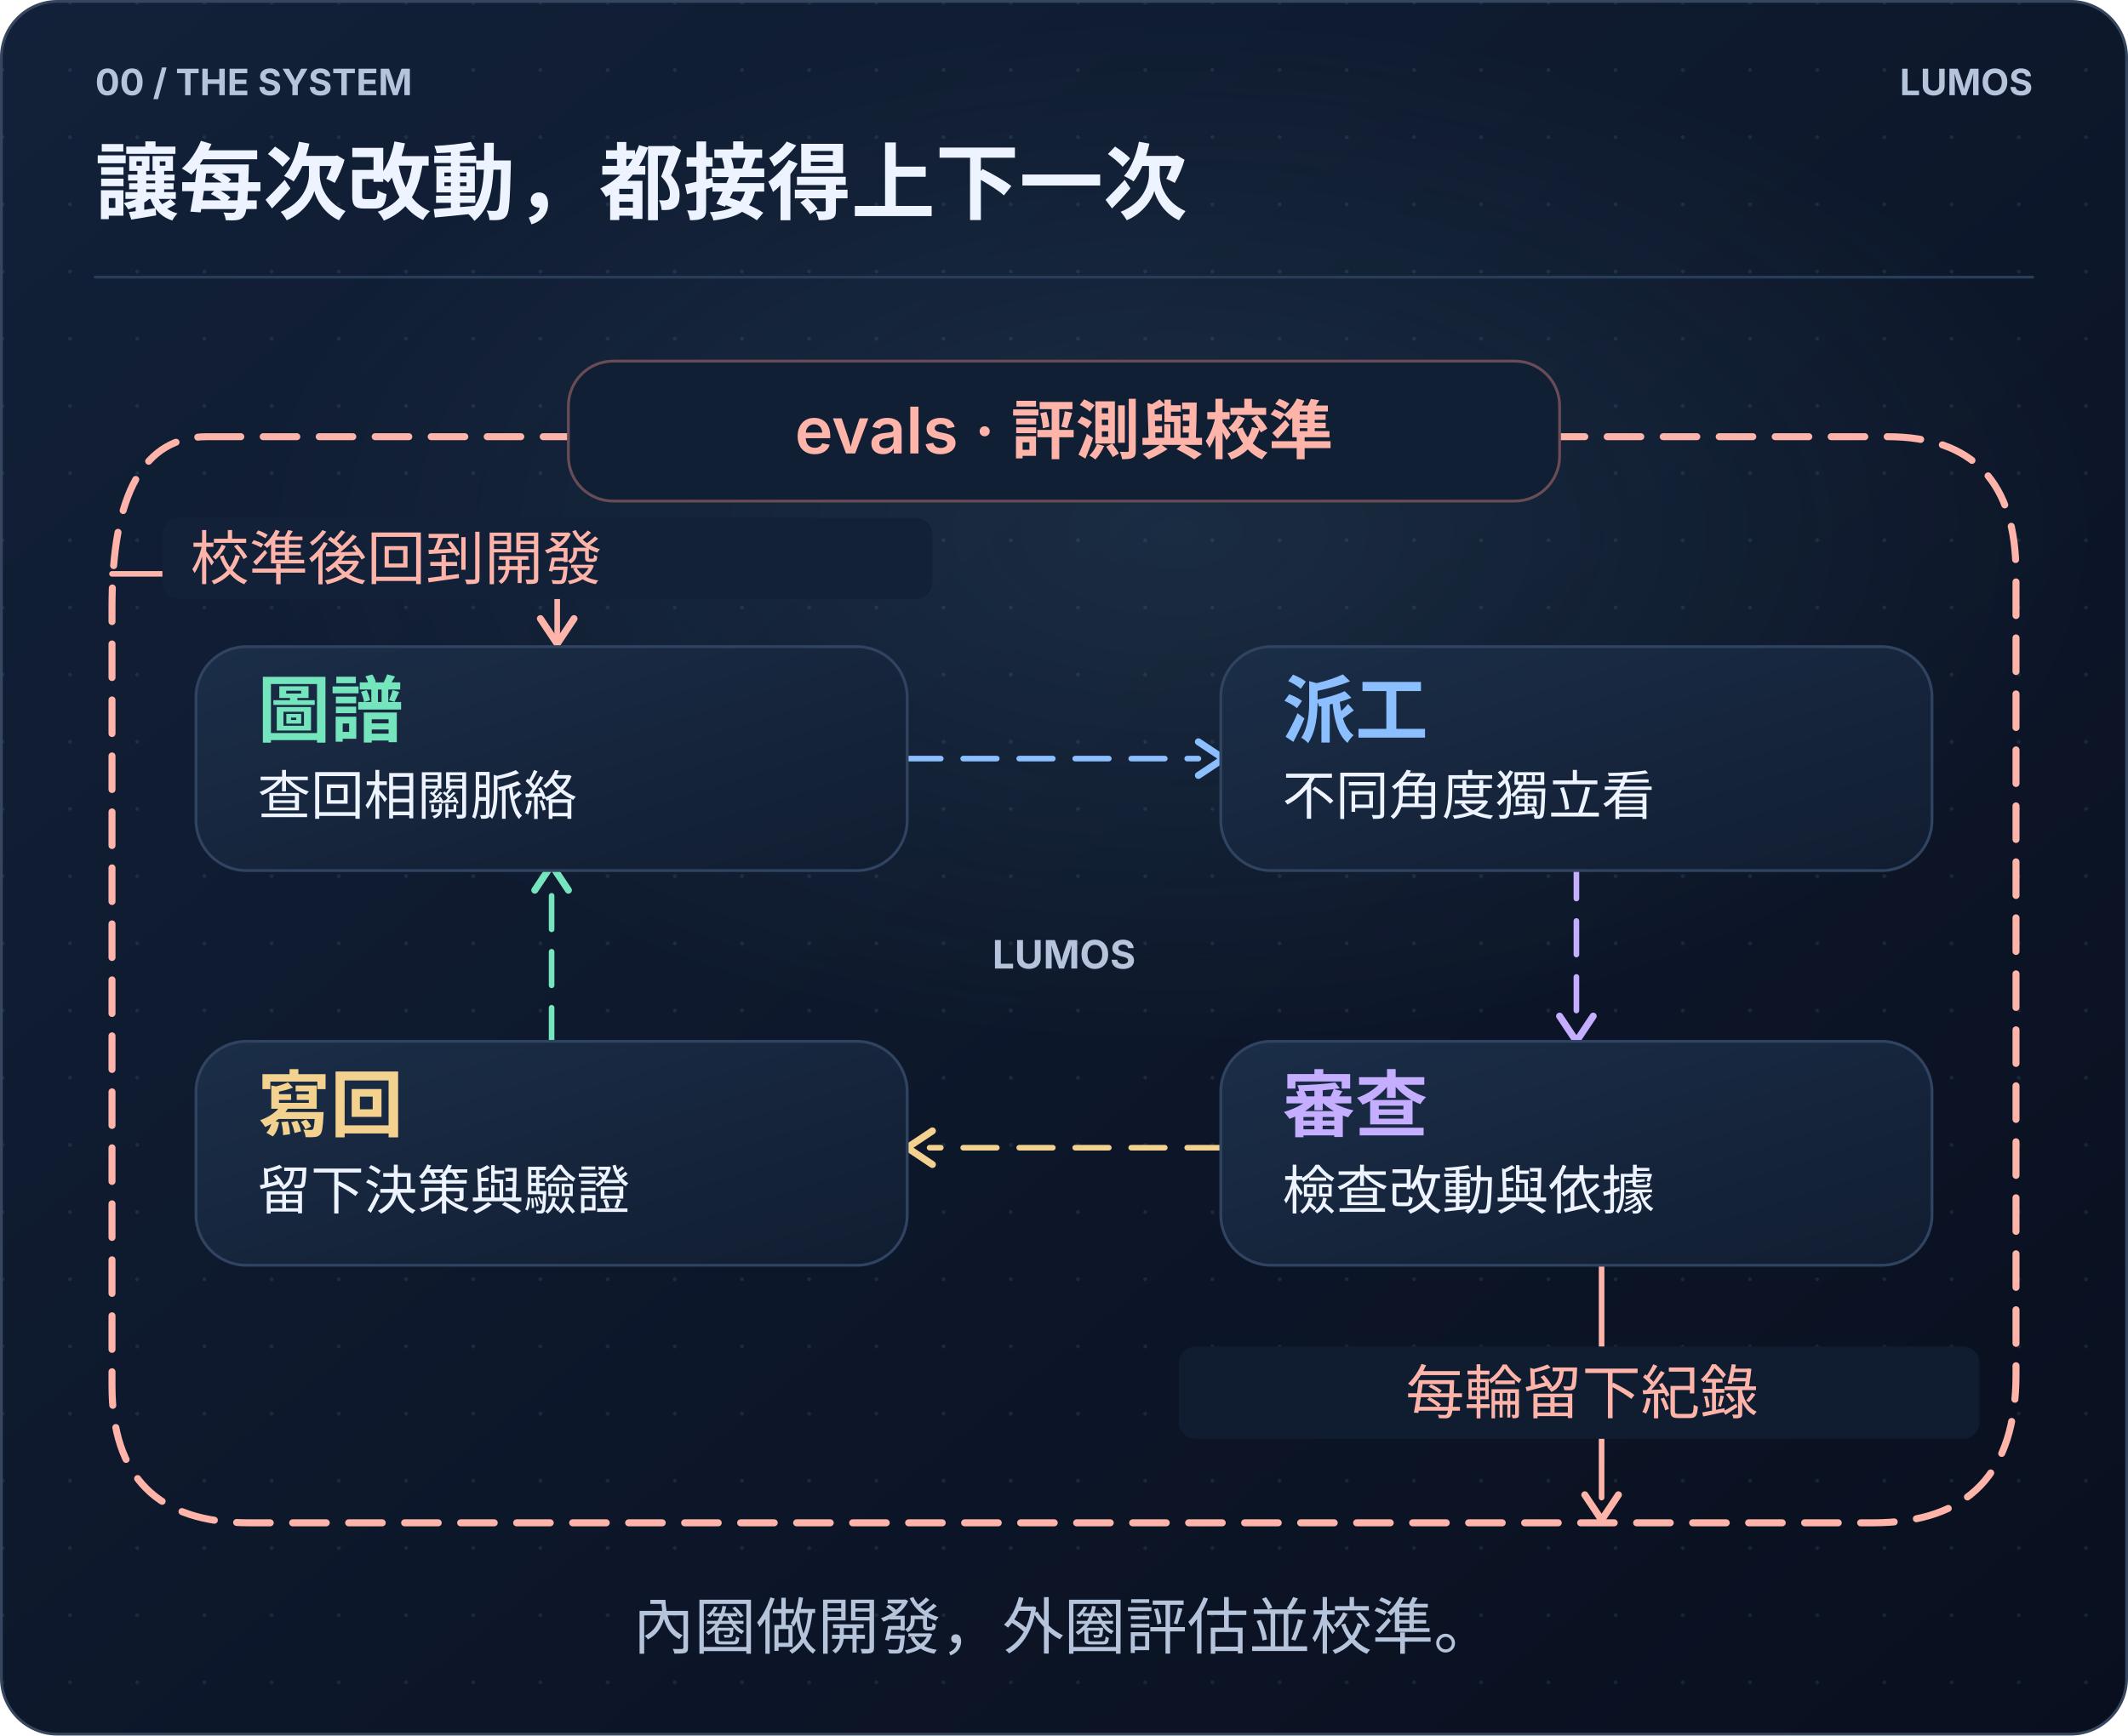
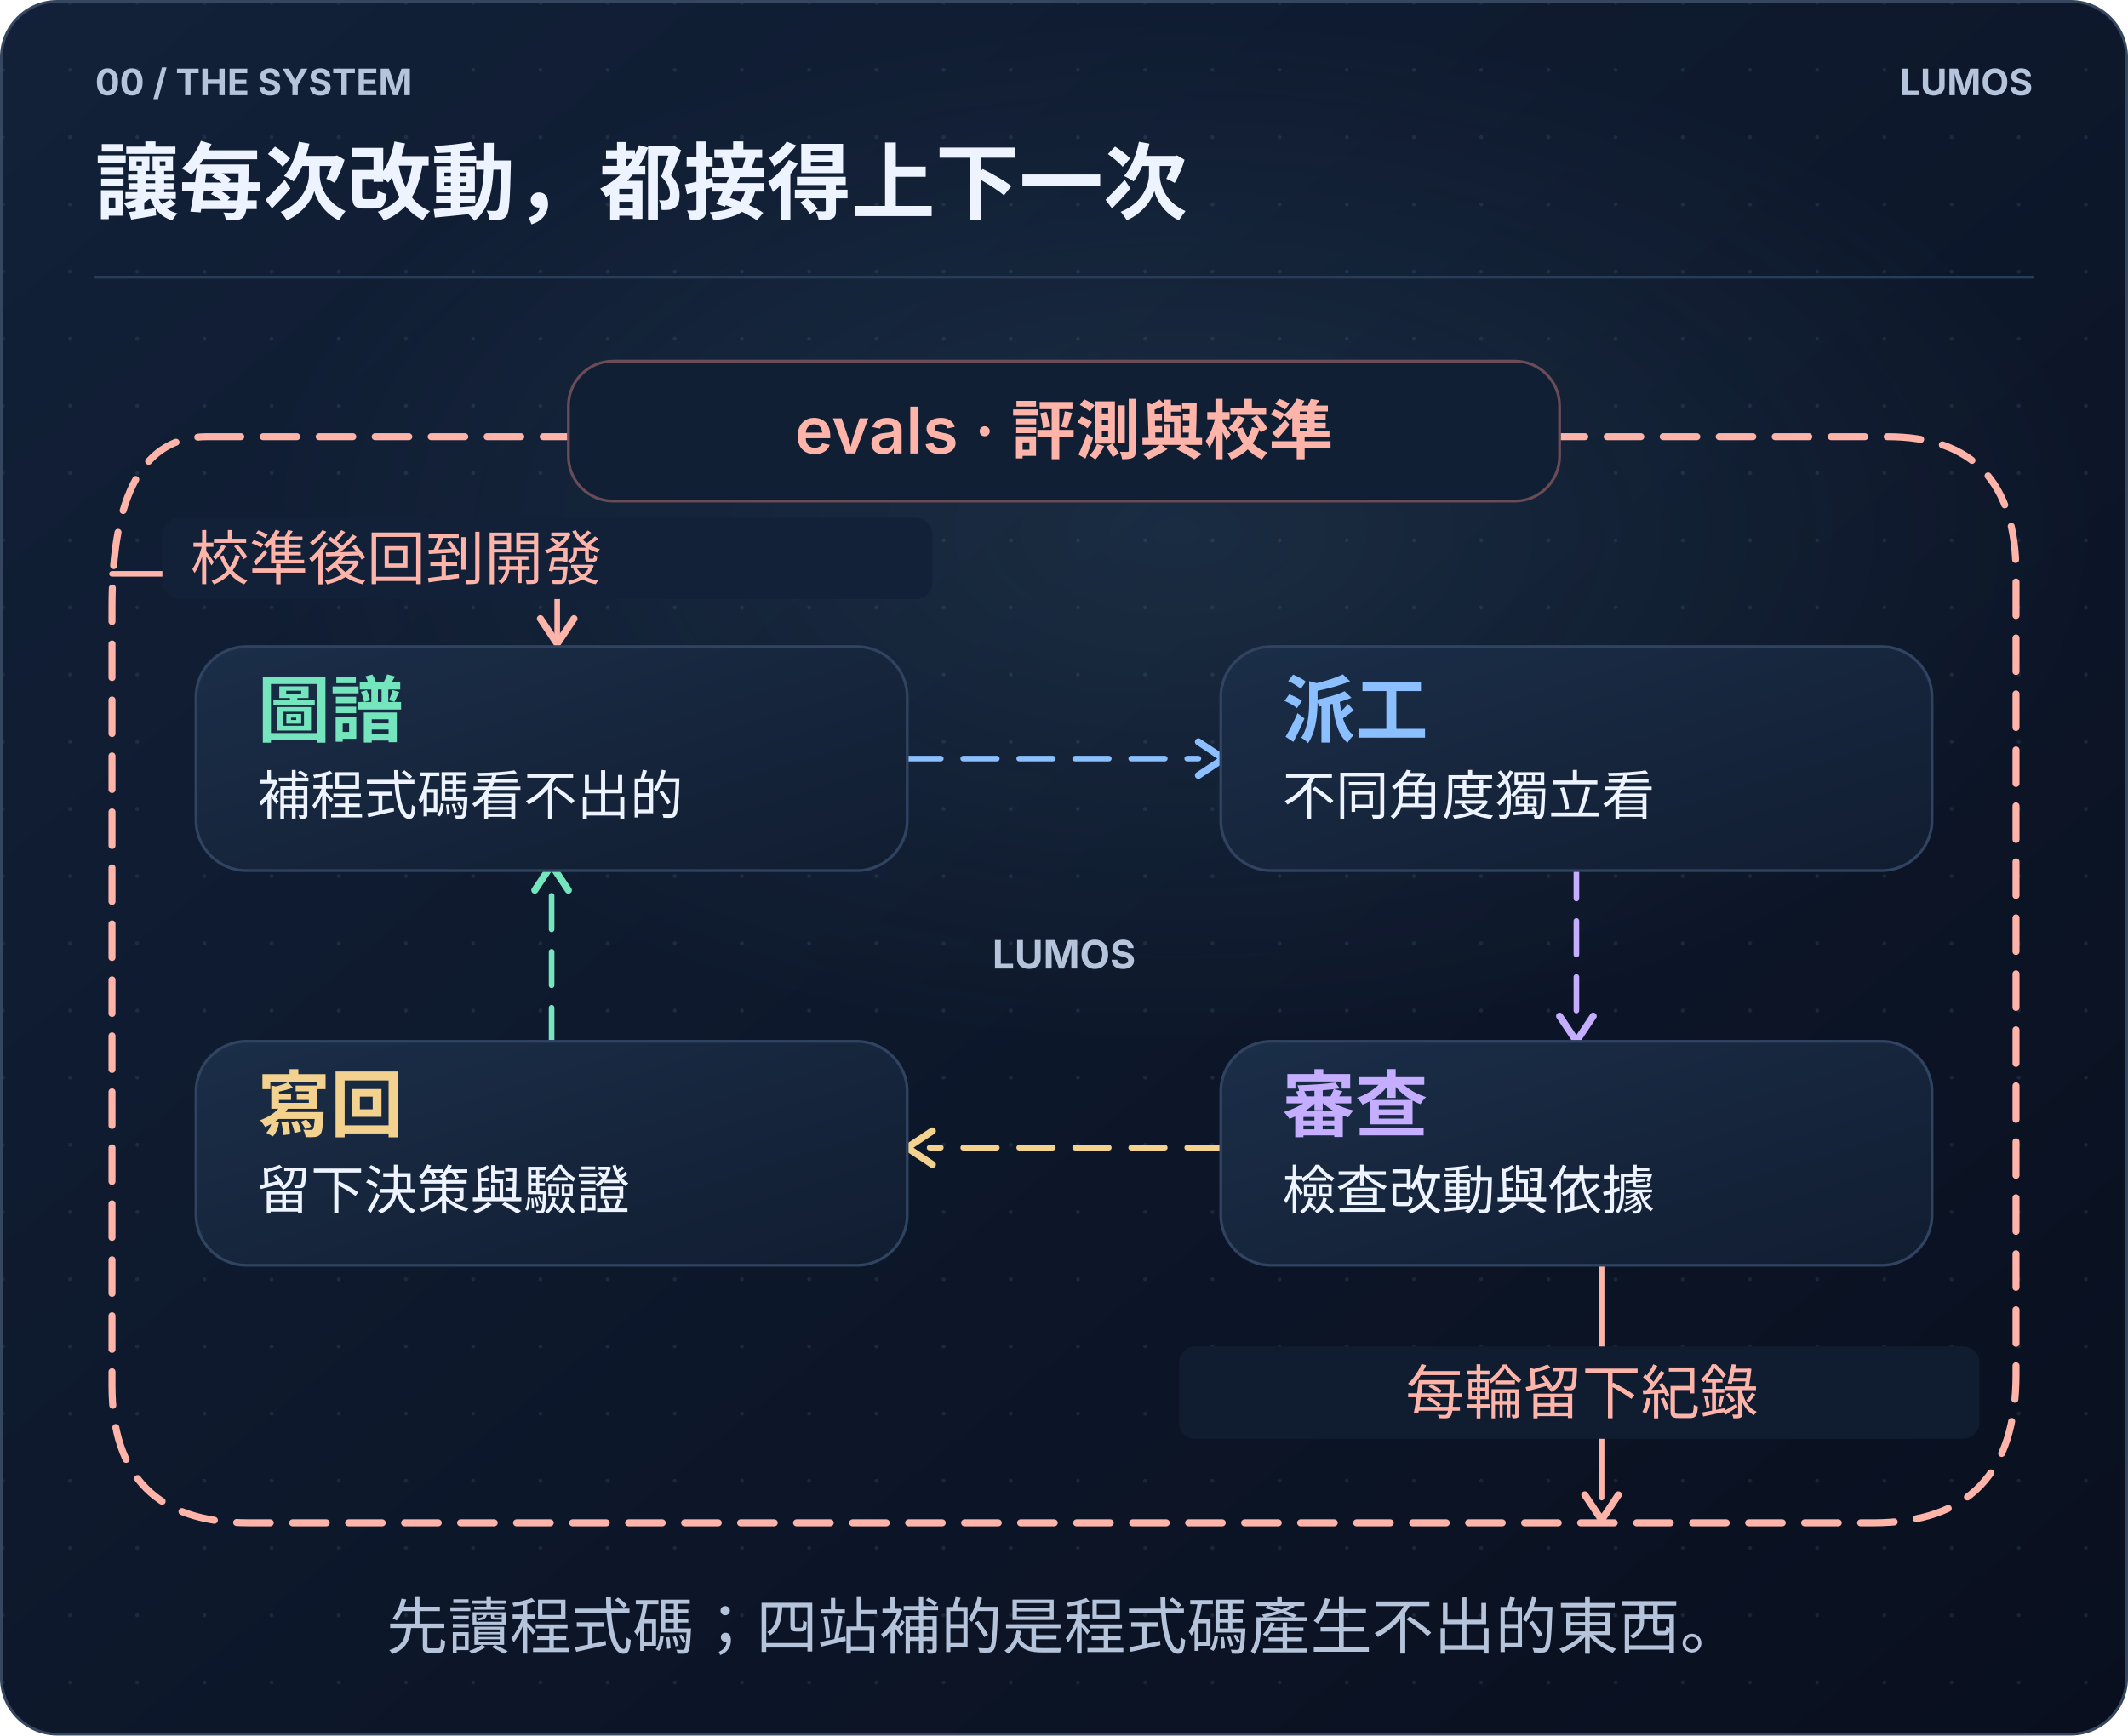
<svg xmlns="http://www.w3.org/2000/svg" width="760" height="620" viewBox="0 0 760 620" role="img" aria-labelledby="title desc">
  <defs>
    <linearGradient id="bg" x1="0" y1="0" x2="1" y2="1">
      <stop stop-color="#122139" />
      <stop offset="1" stop-color="#090f1e" />
    </linearGradient>
    <linearGradient id="panel" x1="0" y1="0" x2="1" y2="1">
      <stop stop-color="#1b2e48" />
      <stop offset="1" stop-color="#111d31" />
    </linearGradient>
    <radialGradient id="halo">
      <stop stop-color="#73b8d7" stop-opacity=".12" />
      <stop offset="1" stop-color="#73b8d7" stop-opacity="0" />
    </radialGradient>
    <pattern id="grid" width="24" height="24" patternUnits="userSpaceOnUse">
      <circle cx="1" cy="1" r=".7" fill="#718da9" opacity=".15" />
    </pattern>
  </defs>
  <rect x=".5" y=".5" width="759" height="619" rx="20" fill="url(#bg)" stroke="#35465e" />
  <rect x="1" y="1" width="758" height="618" rx="20" fill="url(#grid)" />
  <ellipse cx="420" cy="190" rx="335" ry="185" fill="url(#halo)" />
  <g font-family="Inter, 'PingFang TC', 'Noto Sans TC', 'Microsoft JhengHei', system-ui, sans-serif">
    <text x="34" y="34" font-size="13" fill="#b5c4db" text-anchor="start" font-weight="650">00 / THE SYSTEM</text>
    <text x="34" y="76" font-size="30" fill="#edf3ff" text-anchor="start" font-weight="650">讓每次改動，都接得上下一次</text>
    <path d="M34 99H726" fill="none" stroke="#283d58" stroke-width="1" stroke-linecap="round" stroke-linejoin="round" />
    <text x="726" y="34" font-size="13" fill="#b5c4db" text-anchor="end" font-weight="650">LUMOS</text>
    <path d="M74 156H674Q720 156 720 205V491Q720 544 669 544H89Q40 544 40 495V217Q40 156 74 156" fill="none" stroke="#ffb4aa" stroke-width="2.5" stroke-linecap="round" stroke-linejoin="round" stroke-dasharray="12 8">
      <animate attributeName="stroke-dashoffset" values="0;-40" dur="2s" repeatCount="indefinite" />
    </path>
    <rect x="203" y="129" width="354" height="50" rx="16" fill="#111f34" stroke="#6a4c56" stroke-width="1" />
    <text x="380" y="162" font-size="23" fill="#ffb4aa" text-anchor="middle" font-weight="600">evals · 評測與校準</text>
    <path d="M40 205H199V229" fill="none" stroke="#ffb4aa" stroke-width="2" stroke-linecap="round" stroke-linejoin="round" />
    <polyline points="193,221 199,230 205,221" fill="none" stroke="#ffb4aa" stroke-width="2.5" stroke-linecap="round" stroke-linejoin="round" />
    <rect x="58" y="185" width="275" height="29" rx="6" fill="#122038" stroke="none" stroke-width="1" />
    <text x="68" y="207" font-size="21" fill="#ffb4aa" text-anchor="start" font-weight="450">校準後回到開發</text>
    <path d="M572 452V535" fill="none" stroke="#ffb4aa" stroke-width="2" stroke-linecap="round" stroke-linejoin="round" />
    <polyline points="566,534 572,543 578,534" fill="none" stroke="#ffb4aa" stroke-width="2.5" stroke-linecap="round" stroke-linejoin="round" />
    <rect x="421" y="481" width="286" height="33" rx="6" fill="#101c30" stroke="none" stroke-width="1" />
    <text x="565" y="505" font-size="21" fill="#ffb4aa" text-anchor="middle" font-weight="450">每輪留下紀錄</text>
    <path d="M324 271H428" fill="none" stroke="#8bbfff" stroke-width="2" stroke-linecap="round" stroke-linejoin="round" stroke-dasharray="12 8">
      <animate attributeName="stroke-dashoffset" values="0;-40" dur="2s" repeatCount="indefinite" />
    </path>
    <polyline points="428,265 437,271 428,277" fill="none" stroke="#8bbfff" stroke-width="2.5" stroke-linecap="round" stroke-linejoin="round" />
    <path d="M563 309V366" fill="none" stroke="#c5adff" stroke-width="2" stroke-linecap="round" stroke-linejoin="round" stroke-dasharray="12 8">
      <animate attributeName="stroke-dashoffset" values="0;-40" dur="2s" repeatCount="indefinite" />
    </path>
    <polyline points="557,363 563,372 569,363" fill="none" stroke="#c5adff" stroke-width="2.5" stroke-linecap="round" stroke-linejoin="round" />
    <path d="M436 410H332" fill="none" stroke="#f3d18e" stroke-width="2" stroke-linecap="round" stroke-linejoin="round" stroke-dasharray="12 8">
      <animate attributeName="stroke-dashoffset" values="0;-40" dur="2s" repeatCount="indefinite" />
    </path>
    <polyline points="333,404 324,410 333,416" fill="none" stroke="#f3d18e" stroke-width="2.5" stroke-linecap="round" stroke-linejoin="round" />
    <path d="M197 372V319" fill="none" stroke="#75e5bd" stroke-width="2" stroke-linecap="round" stroke-linejoin="round" stroke-dasharray="12 8">
      <animate attributeName="stroke-dashoffset" values="0;-40" dur="2s" repeatCount="indefinite" />
    </path>
    <polyline points="191,318 197,309 203,318" fill="none" stroke="#75e5bd" stroke-width="2.5" stroke-linecap="round" stroke-linejoin="round" />
    <rect x="70" y="231" width="254" height="80" rx="18" fill="url(#panel)" stroke="#304461" stroke-width="1" />
    <text x="92" y="263" font-size="26" fill="#75e5bd" text-anchor="start" font-weight="600">圖譜</text>
-     <text x="92" y="291" font-size="19" fill="#edf3ff" text-anchor="start" font-weight="450">查回相關脈絡</text>
+     <text x="92" y="291" font-size="19" fill="#edf3ff" text-anchor="start" font-weight="450">補程式碼看不出的</text>
    <rect x="436" y="231" width="254" height="80" rx="18" fill="url(#panel)" stroke="#304461" stroke-width="1" />
    <text x="458" y="263" font-size="26" fill="#8bbfff" text-anchor="start" font-weight="600">派工</text>
    <text x="458" y="291" font-size="19" fill="#edf3ff" text-anchor="start" font-weight="450">不同角度獨立看</text>
    <rect x="436" y="372" width="254" height="80" rx="18" fill="url(#panel)" stroke="#304461" stroke-width="1" />
    <text x="458" y="404" font-size="26" fill="#c5adff" text-anchor="start" font-weight="600">審查</text>
    <text x="458" y="432" font-size="19" fill="#edf3ff" text-anchor="start" font-weight="450">檢查改動與依據</text>
    <rect x="70" y="372" width="254" height="80" rx="18" fill="url(#panel)" stroke="#304461" stroke-width="1" />
    <text x="92" y="404" font-size="26" fill="#f3d18e" text-anchor="start" font-weight="600">寫回</text>
    <text x="92" y="432" font-size="19" fill="#edf3ff" text-anchor="start" font-weight="450">留下決策與驗證</text>
    <text x="380" y="346" font-size="14" fill="#b5c4db" text-anchor="middle" font-weight="650">LUMOS</text>
-     <text x="380" y="589" font-size="22" fill="#b5c4db" text-anchor="middle" font-weight="450">內圈做開發，外圈評估並校準。</text>
+     <text x="380" y="589" font-size="22" fill="#b5c4db" text-anchor="middle" font-weight="450">先讀程式碼；四站補的是程式碼產生不出的東西。</text>
  </g>
</svg>
